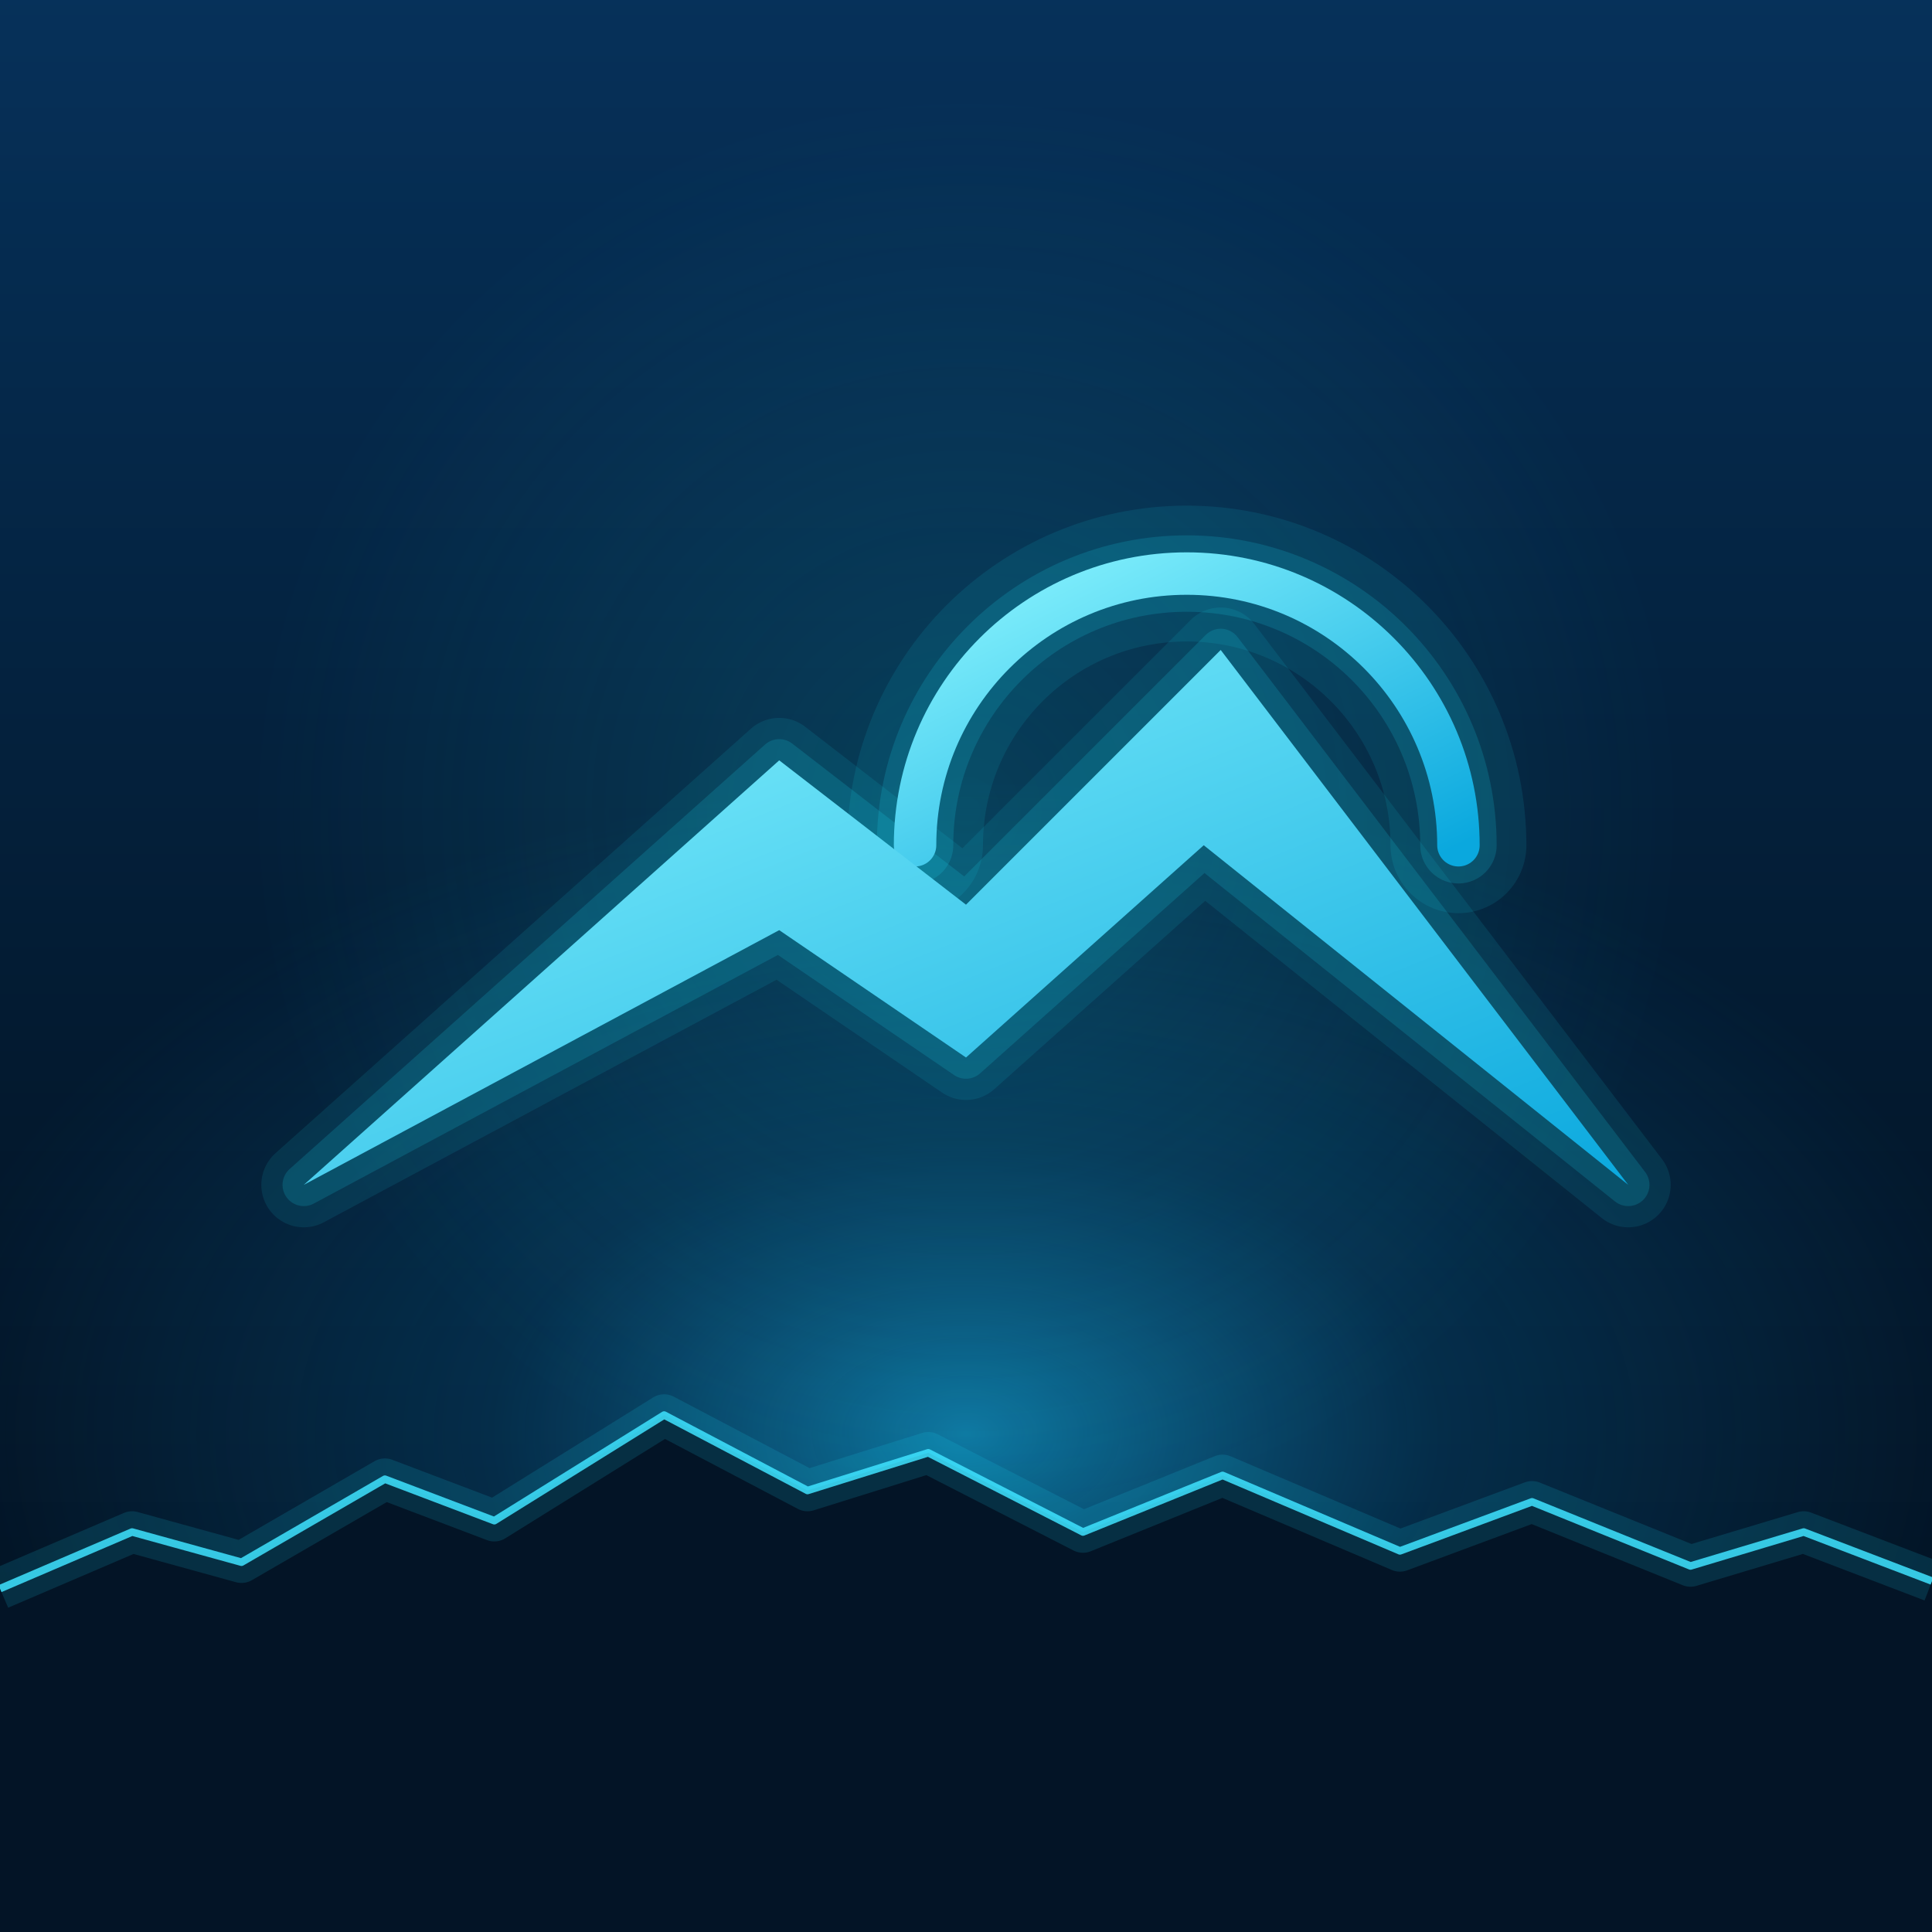
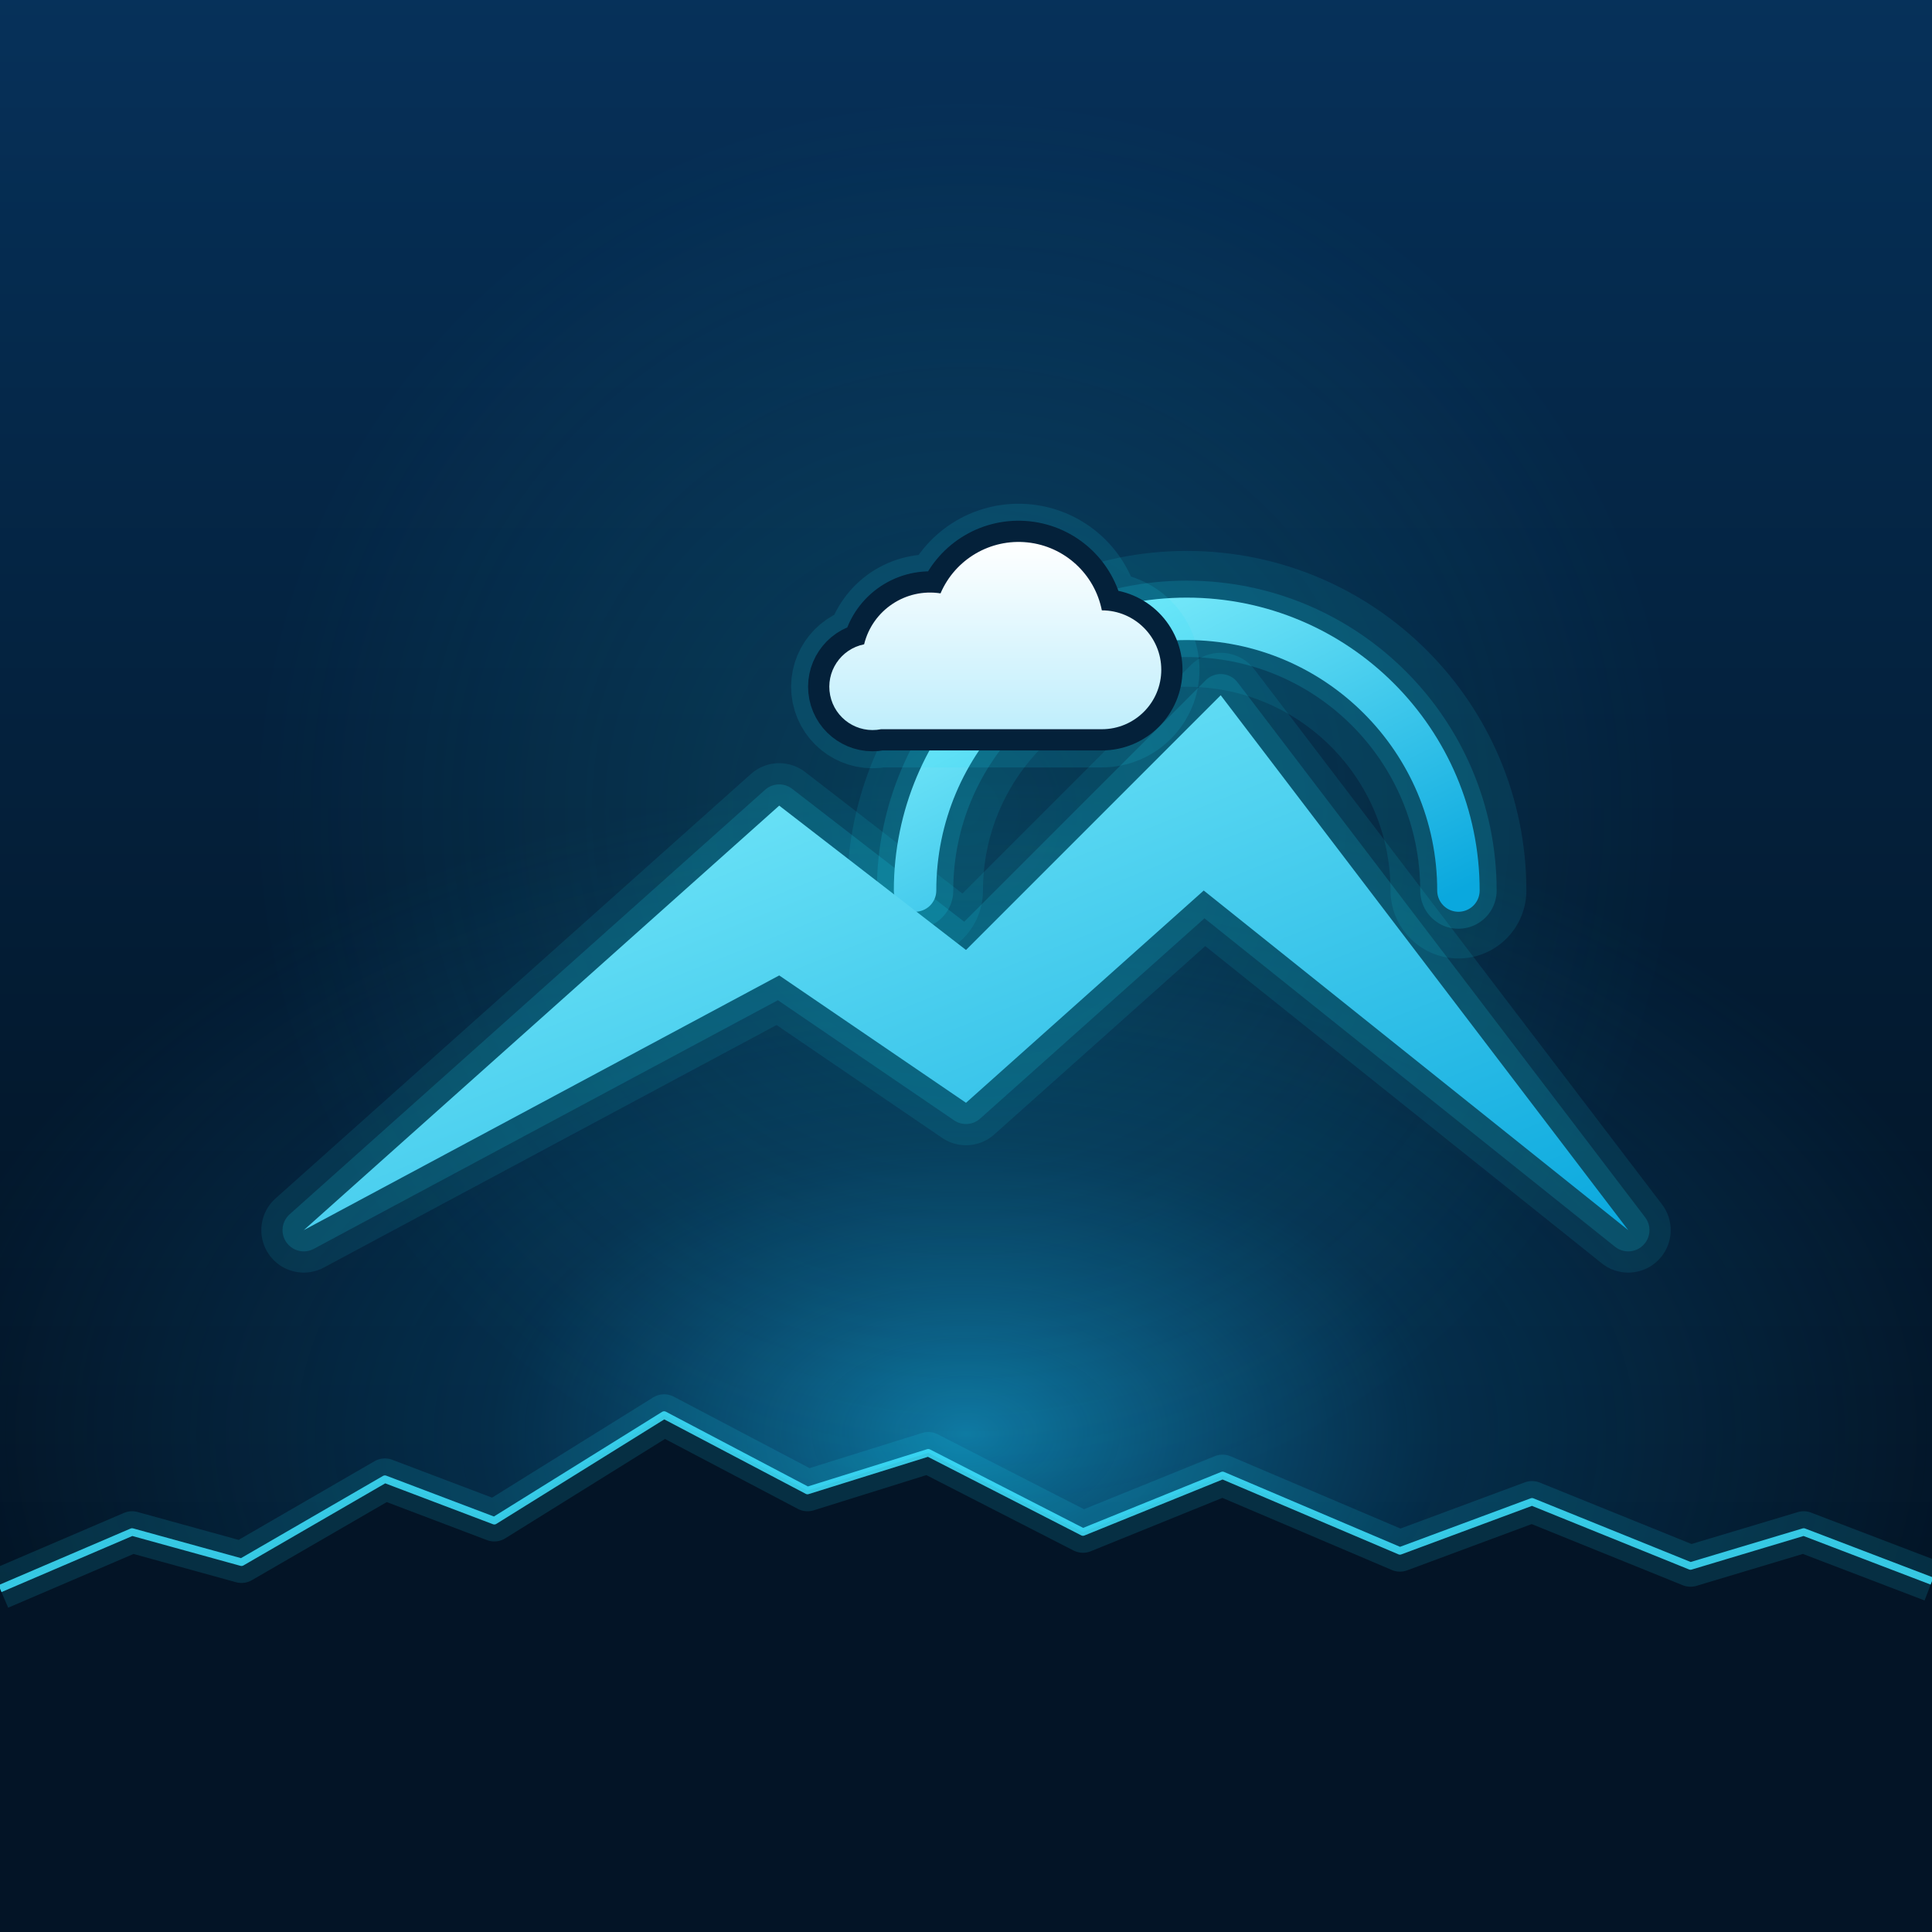
<svg xmlns="http://www.w3.org/2000/svg" viewBox="0 0 1024 1024" width="1024" height="1024">
  <defs>
    <linearGradient id="bg" x1="0" y1="0" x2="0" y2="1">
      <stop offset="0" stop-color="#06315a" />
      <stop offset=".55" stop-color="#031a30" />
      <stop offset="1" stop-color="#020b17" />
    </linearGradient>
    <radialGradient id="glow" cx="512" cy="760" r="560" gradientUnits="userSpaceOnUse" gradientTransform="translate(0 760) scale(1 .62) translate(0 -760)">
      <stop offset="0" stop-color="#14b4ec" stop-opacity=".62" />
      <stop offset=".45" stop-color="#0b78b4" stop-opacity=".25" />
      <stop offset="1" stop-color="#0b78b4" stop-opacity="0" />
    </radialGradient>
    <radialGradient id="halo" cx="512" cy="430" r="380" gradientUnits="userSpaceOnUse">
      <stop offset="0" stop-color="#19dcf6" stop-opacity=".16" />
      <stop offset="1" stop-color="#19dcf6" stop-opacity="0" />
    </radialGradient>
+     <linearGradient id="cloud" x1="0" y1="0" x2="0" y2="1">
+       <stop offset="0" stop-color="#ffffff" />
+       <stop offset="1" stop-color="#bfeefc" />
+     </linearGradient>
    <linearGradient id="mark" x1="0" y1="0" x2="1" y2="1">
      <stop offset="0" stop-color="#8cf6ff" />
      <stop offset="1" stop-color="#0aa8de" />
    </linearGradient>
  </defs>
  <rect width="1024" height="1024" fill="url(#bg)" />
  <rect width="1024" height="1024" fill="url(#glow)" />
  <rect width="1024" height="1024" fill="url(#halo)" />
  <path d="M0 842 L70 812 L128 828 L204 784 L262 806 L352 750 L428 790 L492 770 L574 812 L648 782 L742 822 L812 796 L896 830 L956 812 L1024 838 V1024 H0 Z" fill="#031426" />
  <path d="M0 842 L70 812 L128 828 L204 784 L262 806 L352 750 L428 790 L492 770 L574 812 L648 782 L742 822 L812 796 L896 830 L956 812 L1024 838" fill="none" stroke="#19dcf6" stroke-opacity=".14" stroke-width="22" stroke-linejoin="round" />
  <path d="M0 842 L70 812 L128 828 L204 784 L262 806 L352 750 L428 790 L492 770 L574 812 L648 782 L742 822 L812 796 L896 830 L956 812 L1024 838" fill="none" stroke="#3fe3ff" stroke-opacity=".85" stroke-width="4" stroke-linejoin="round" />
-   <g transform="translate(152 268) scale(4.5)">
+   <g transform="translate(152 292) scale(4.5)">
    <path d="M74 40a32 32 0 0 1 64 0" fill="none" stroke="#19dcf6" stroke-opacity=".10" stroke-width="16" stroke-linecap="round" />
    <path d="M2 80 58 30l22 17 30-30 48 63-50-40-28 25-22-15Z" fill="none" stroke="#19dcf6" stroke-opacity=".10" stroke-width="10" stroke-linejoin="round" />
    <path d="M74 40a32 32 0 0 1 64 0" fill="none" stroke="#19dcf6" stroke-opacity=".16" stroke-width="9" stroke-linecap="round" />
    <path d="M2 80 58 30l22 17 30-30 48 63-50-40-28 25-22-15Z" fill="none" stroke="#19dcf6" stroke-opacity=".16" stroke-width="5" stroke-linejoin="round" />
    <path d="M74 40a32 32 0 0 1 64 0" fill="none" stroke="url(#mark)" stroke-width="5" stroke-linecap="round" />
    <path d="M2 80 58 30l22 17 30-30 48 63-50-40-28 25-22-15Z" fill="url(#mark)" />
+     <g transform="translate(62 -1)">
+       <path d="M8 22H34A7 7 0 0 0 34 8A10 10 0 0 0 15 6A8 8 0 0 0 6 12A5 5 0 0 0 8 22Z" fill="none" stroke="#19dcf6" stroke-opacity=".12" stroke-width="9" stroke-linejoin="round" />
+       <path d="M8 22H34A7 7 0 0 0 34 8A10 10 0 0 0 15 6A8 8 0 0 0 6 12A5 5 0 0 0 8 22Z" fill="none" stroke="#04213a" stroke-width="5" stroke-linejoin="round" />
+       <path d="M8 22H34A7 7 0 0 0 34 8A10 10 0 0 0 15 6A8 8 0 0 0 6 12A5 5 0 0 0 8 22Z" fill="url(#cloud)" />
+     </g>
  </g>
</svg>
